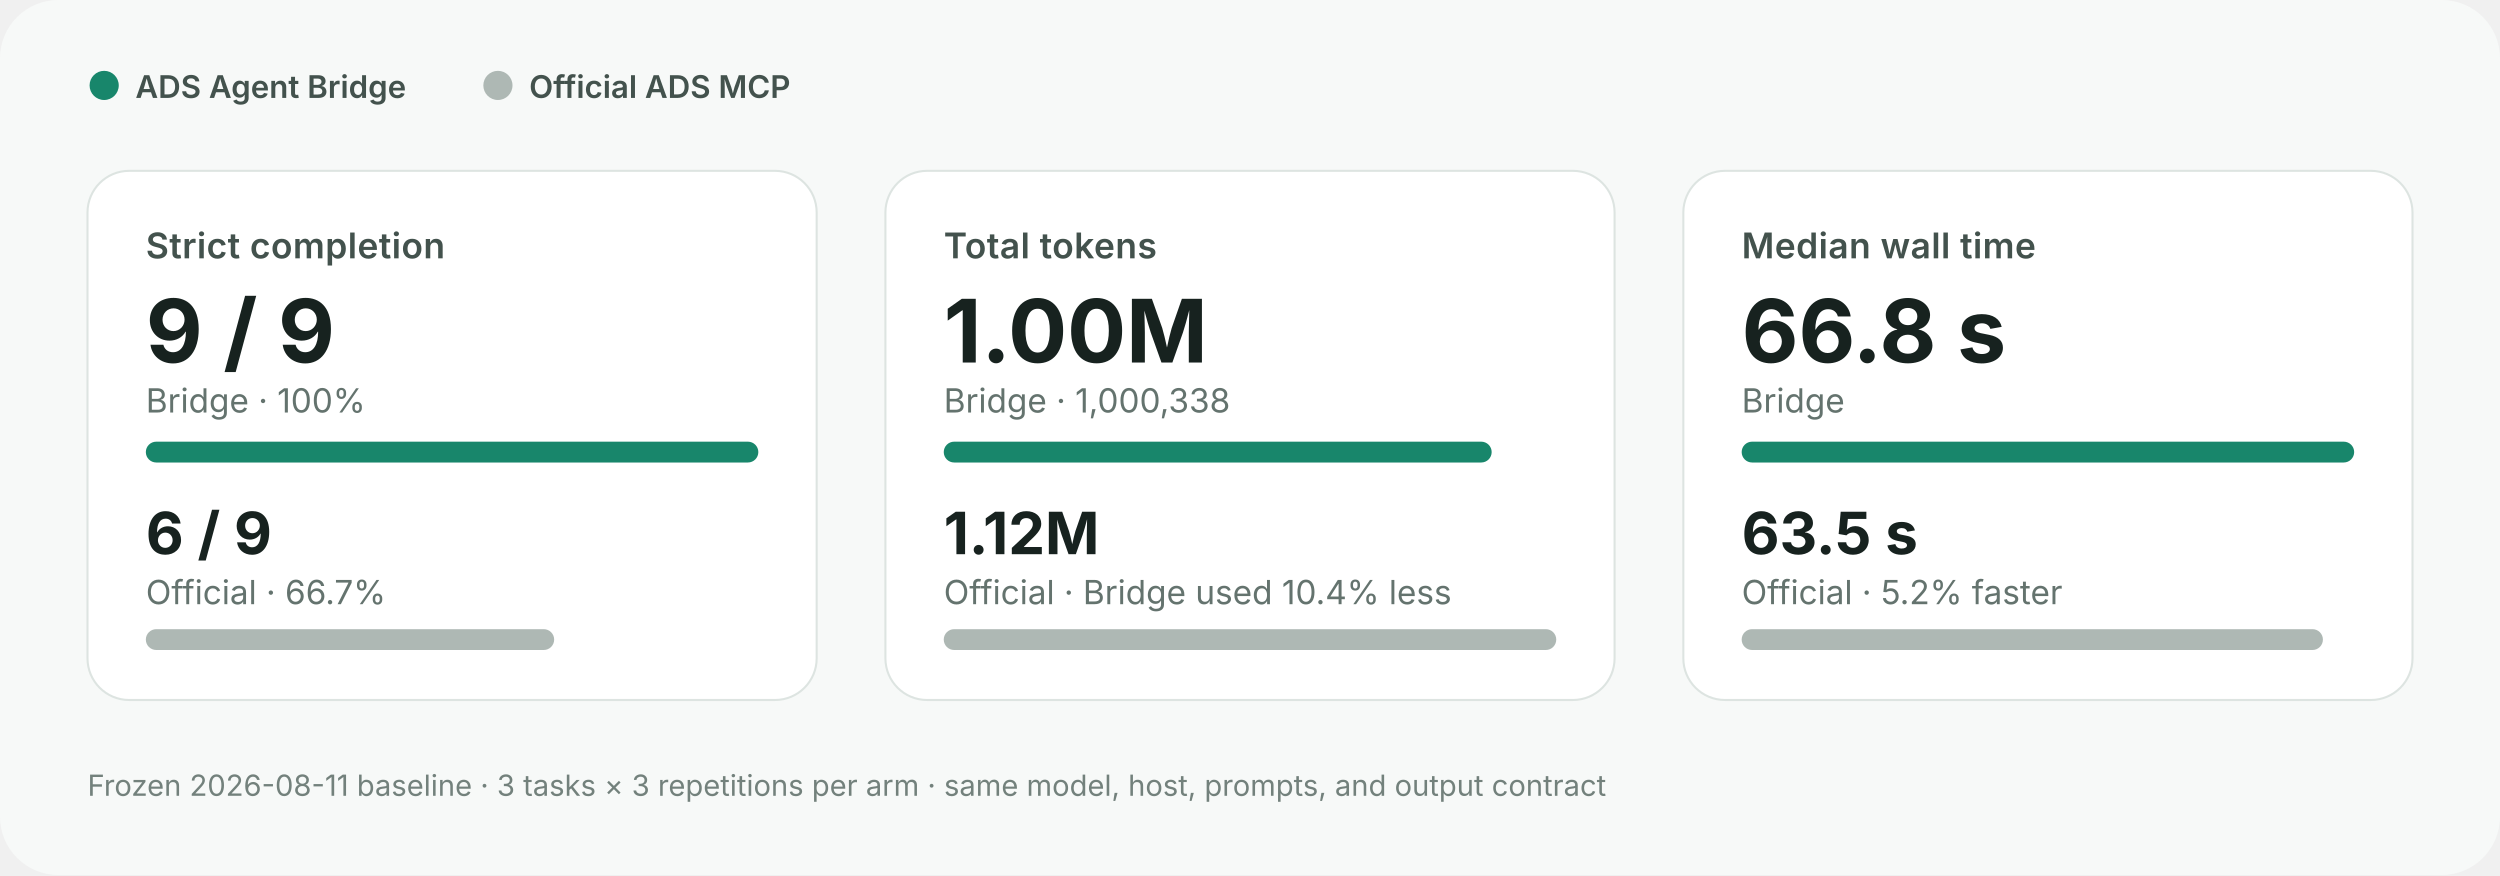
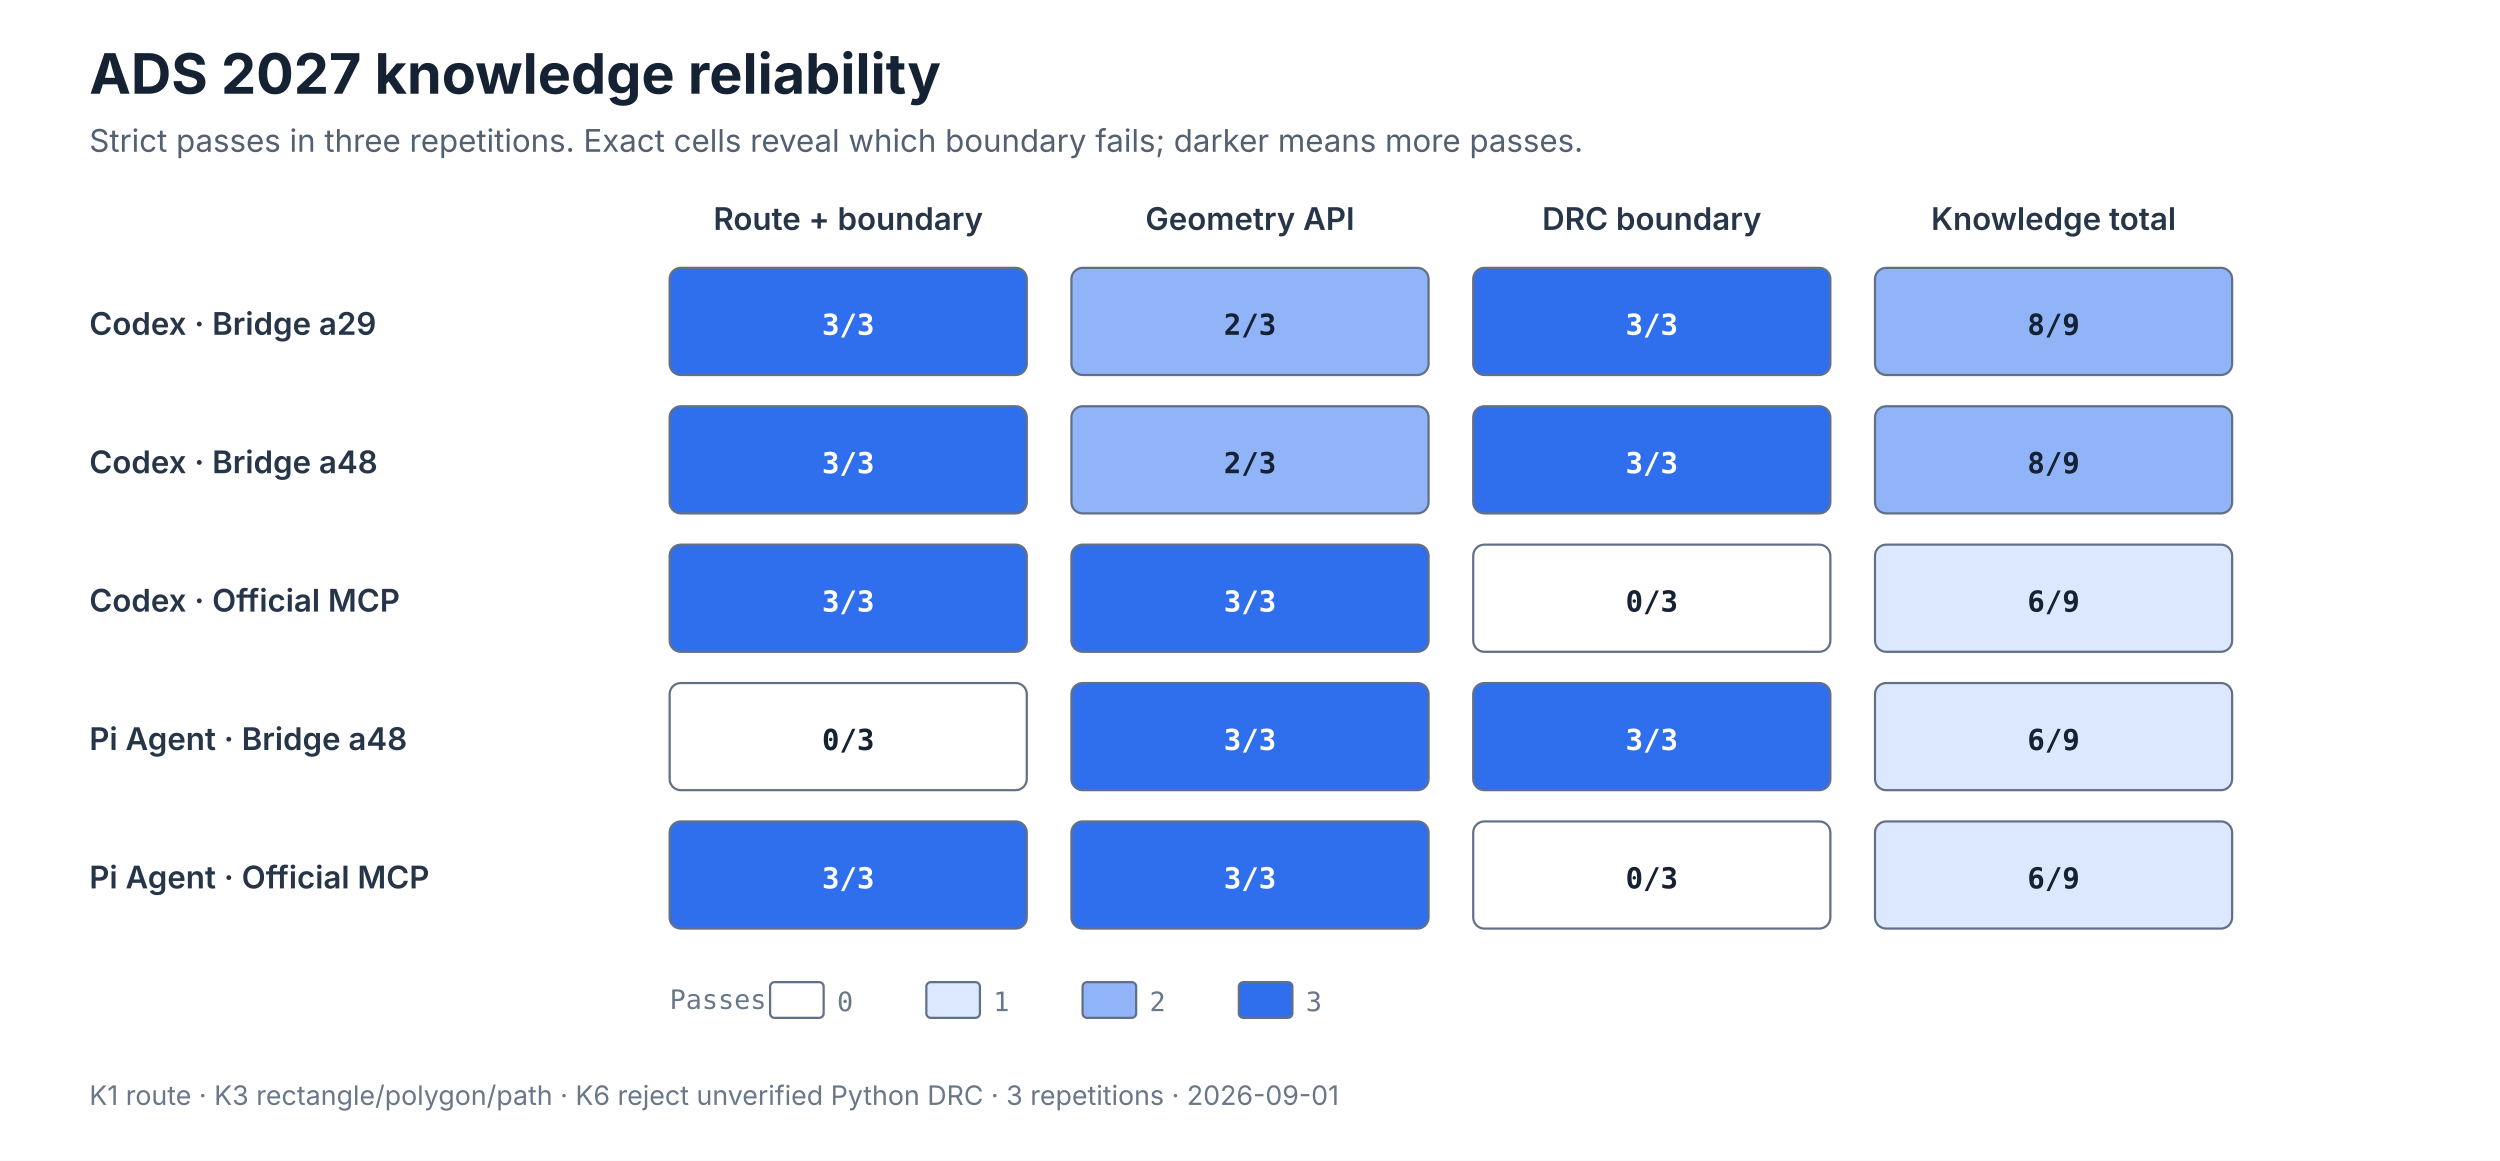
- <svg xmlns="http://www.w3.org/2000/svg" width="1200" height="420" viewBox="0 0 1200 420" role="img" aria-labelledby="title desc">
-   <defs>
-     <style>
-       .label{font:600 17px Inter,Segoe UI,Arial,sans-serif;fill:#43524d;letter-spacing:.2px}
-       .value{font:700 42px Inter,Segoe UI,Arial,sans-serif;fill:#17221f}
-       .note{font:400 16px Inter,Segoe UI,Arial,sans-serif;fill:#64736e}
-       .legend{font:600 15px Inter,Segoe UI,Arial,sans-serif;fill:#43524d}
-       .footer{font:400 14px Inter,Segoe UI,Arial,sans-serif;fill:#73817c}
-     </style>
-   </defs>
-   <rect width="1200" height="420" rx="28" fill="#f7f9f8" />
-   <g transform="translate(42 32)">
-     <circle cx="8" cy="9" r="7" fill="#18866b" />
-     <text x="23" y="15" class="legend">ADS Agent Bridge</text>
-     <circle cx="197" cy="9" r="7" fill="#aeb8b4" />
-     <text x="212" y="15" class="legend">Official ADS MCP</text>
-   </g>
-   <g transform="translate(42 82)">
-     <rect width="350" height="254" rx="20" fill="#ffffff" stroke="#dde4e1" />
-     <text x="28" y="42" class="label">Strict completion</text>
-     <text x="28" y="92" class="value">9 / 9</text>
-     <text x="28" y="116" class="note">Bridge · 100%</text>
-     <rect x="28" y="130" width="294" height="10" rx="5" fill="#18866b" />
-     <text x="28" y="184" class="value" style="font-size:28px">6 / 9</text>
-     <text x="28" y="208" class="note">Official · 66.7%</text>
-     <rect x="28" y="220" width="196" height="10" rx="5" fill="#aeb8b4" />
-   </g>
-   <g transform="translate(425 82)">
-     <rect width="350" height="254" rx="20" fill="#ffffff" stroke="#dde4e1" />
-     <text x="28" y="42" class="label">Total tokens</text>
-     <text x="28" y="92" class="value">1.00M</text>
-     <text x="28" y="116" class="note">Bridge · 1,000,338</text>
-     <rect x="28" y="130" width="263" height="10" rx="5" fill="#18866b" />
-     <text x="28" y="184" class="value" style="font-size:28px">1.12M</text>
-     <text x="28" y="208" class="note">Official · Bridge used 10.4% less</text>
-     <rect x="28" y="220" width="294" height="10" rx="5" fill="#aeb8b4" />
-   </g>
-   <g transform="translate(808 82)">
-     <rect width="350" height="254" rx="20" fill="#ffffff" stroke="#dde4e1" />
-     <text x="28" y="42" class="label">Median wall time</text>
-     <text x="28" y="92" class="value">66.8 s</text>
-     <text x="28" y="116" class="note">Bridge</text>
-     <rect x="28" y="130" width="294" height="10" rx="5" fill="#18866b" />
-     <text x="28" y="184" class="value" style="font-size:28px">63.5 s</text>
-     <text x="28" y="208" class="note">Official · 5.2% faster</text>
-     <rect x="28" y="220" width="279" height="10" rx="5" fill="#aeb8b4" />
-   </g>
-   <text x="42" y="382" class="footer">Frozen 2026-08-11 baseline · 3 tasks × 3 repetitions per arm · same model, host, prompts, and output contract</text>
+ <svg xmlns="http://www.w3.org/2000/svg" width="1120" height="520" viewBox="0 0 1120 520" role="img" aria-labelledby="title desc">
+   <style>
+     .title{font:700 25px Inter,Segoe UI,sans-serif;fill:#152233}
+     .subtitle{font:14px Inter,Segoe UI,sans-serif;fill:#526071}
+     .label{font:600 14px Inter,Segoe UI,sans-serif;fill:#263548}
+     .value{font:700 13px ui-monospace,SFMono-Regular,Consolas,monospace;fill:#152233}
+     .axis{font:12px ui-monospace,SFMono-Regular,Consolas,monospace;fill:#697789}
+     .note{font:12px Inter,Segoe UI,sans-serif;fill:#697789}
+     .grid{stroke:#dfe5ec;stroke-width:1}
+   </style>
+   <rect width="1120" height="100%" fill="#ffffff" />
+   <text x="40" y="42" class="title" text-anchor="start">ADS 2027 knowledge reliability</text>
+   <text x="40" y="68" class="subtitle" text-anchor="start">Strict passes in three repetitions. Exact cells reveal which boundary fails; darker means more passes.</text>
+   <text x="380" y="103" class="label" text-anchor="middle">Route + boundary</text>
+   <text x="560" y="103" class="label" text-anchor="middle">Geometry API</text>
+   <text x="740" y="103" class="label" text-anchor="middle">DRC boundary</text>
+   <text x="920" y="103" class="label" text-anchor="middle">Knowledge total</text>
+   <text x="40" y="150" class="label" text-anchor="start">Codex · Bridge a29</text>
+   <rect x="300" y="120" width="160" height="48" rx="5" fill="#2f6fed" stroke="#627086" />
+   <text x="380" y="150" text-anchor="middle" class="value" fill="#ffffff" style="fill:#ffffff">3/3</text>
+   <rect x="480" y="120" width="160" height="48" rx="5" fill="#91b3f7" stroke="#627086" />
+   <text x="560" y="150" text-anchor="middle" class="value" fill="#152233" style="fill:#152233">2/3</text>
+   <rect x="660" y="120" width="160" height="48" rx="5" fill="#2f6fed" stroke="#627086" />
+   <text x="740" y="150" text-anchor="middle" class="value" fill="#ffffff" style="fill:#ffffff">3/3</text>
+   <rect x="840" y="120" width="160" height="48" rx="5" fill="#91b3f7" stroke="#627086" />
+   <text x="920" y="150" text-anchor="middle" class="value" style="fill:#152233">8/9</text>
+   <text x="40" y="212" class="label" text-anchor="start">Codex · Bridge a48</text>
+   <rect x="300" y="182" width="160" height="48" rx="5" fill="#2f6fed" stroke="#627086" />
+   <text x="380" y="212" text-anchor="middle" class="value" fill="#ffffff" style="fill:#ffffff">3/3</text>
+   <rect x="480" y="182" width="160" height="48" rx="5" fill="#91b3f7" stroke="#627086" />
+   <text x="560" y="212" text-anchor="middle" class="value" fill="#152233" style="fill:#152233">2/3</text>
+   <rect x="660" y="182" width="160" height="48" rx="5" fill="#2f6fed" stroke="#627086" />
+   <text x="740" y="212" text-anchor="middle" class="value" fill="#ffffff" style="fill:#ffffff">3/3</text>
+   <rect x="840" y="182" width="160" height="48" rx="5" fill="#91b3f7" stroke="#627086" />
+   <text x="920" y="212" text-anchor="middle" class="value" style="fill:#152233">8/9</text>
+   <text x="40" y="274" class="label" text-anchor="start">Codex · Official MCP</text>
+   <rect x="300" y="244" width="160" height="48" rx="5" fill="#2f6fed" stroke="#627086" />
+   <text x="380" y="274" text-anchor="middle" class="value" fill="#ffffff" style="fill:#ffffff">3/3</text>
+   <rect x="480" y="244" width="160" height="48" rx="5" fill="#2f6fed" stroke="#627086" />
+   <text x="560" y="274" text-anchor="middle" class="value" fill="#ffffff" style="fill:#ffffff">3/3</text>
+   <rect x="660" y="244" width="160" height="48" rx="5" fill="#ffffff" stroke="#627086" />
+   <text x="740" y="274" text-anchor="middle" class="value" fill="#152233" style="fill:#152233">0/3</text>
+   <rect x="840" y="244" width="160" height="48" rx="5" fill="#dce8ff" stroke="#627086" />
+   <text x="920" y="274" text-anchor="middle" class="value" style="fill:#152233">6/9</text>
+   <text x="40" y="336" class="label" text-anchor="start">Pi Agent · Bridge a48</text>
+   <rect x="300" y="306" width="160" height="48" rx="5" fill="#ffffff" stroke="#627086" />
+   <text x="380" y="336" text-anchor="middle" class="value" fill="#152233" style="fill:#152233">0/3</text>
+   <rect x="480" y="306" width="160" height="48" rx="5" fill="#2f6fed" stroke="#627086" />
+   <text x="560" y="336" text-anchor="middle" class="value" fill="#ffffff" style="fill:#ffffff">3/3</text>
+   <rect x="660" y="306" width="160" height="48" rx="5" fill="#2f6fed" stroke="#627086" />
+   <text x="740" y="336" text-anchor="middle" class="value" fill="#ffffff" style="fill:#ffffff">3/3</text>
+   <rect x="840" y="306" width="160" height="48" rx="5" fill="#dce8ff" stroke="#627086" />
+   <text x="920" y="336" text-anchor="middle" class="value" style="fill:#152233">6/9</text>
+   <text x="40" y="398" class="label" text-anchor="start">Pi Agent · Official MCP</text>
+   <rect x="300" y="368" width="160" height="48" rx="5" fill="#2f6fed" stroke="#627086" />
+   <text x="380" y="398" text-anchor="middle" class="value" fill="#ffffff" style="fill:#ffffff">3/3</text>
+   <rect x="480" y="368" width="160" height="48" rx="5" fill="#2f6fed" stroke="#627086" />
+   <text x="560" y="398" text-anchor="middle" class="value" fill="#ffffff" style="fill:#ffffff">3/3</text>
+   <rect x="660" y="368" width="160" height="48" rx="5" fill="#ffffff" stroke="#627086" />
+   <text x="740" y="398" text-anchor="middle" class="value" fill="#152233" style="fill:#152233">0/3</text>
+   <rect x="840" y="368" width="160" height="48" rx="5" fill="#dce8ff" stroke="#627086" />
+   <text x="920" y="398" text-anchor="middle" class="value" style="fill:#152233">6/9</text>
+   <text x="300" y="452" class="axis" text-anchor="start">Passes:</text>
+   <rect x="345" y="440" width="24" height="16" rx="2" fill="#ffffff" stroke="#627086" />
+   <text x="375" y="453" class="axis" text-anchor="start">0</text>
+   <rect x="415" y="440" width="24" height="16" rx="2" fill="#dce8ff" stroke="#627086" />
+   <text x="445" y="453" class="axis" text-anchor="start">1</text>
+   <rect x="485" y="440" width="24" height="16" rx="2" fill="#91b3f7" stroke="#627086" />
+   <text x="515" y="453" class="axis" text-anchor="start">2</text>
+   <rect x="555" y="440" width="24" height="16" rx="2" fill="#2f6fed" stroke="#627086" />
+   <text x="585" y="453" class="axis" text-anchor="start">3</text>
+   <text x="40" y="495" class="note" text-anchor="start">K1 route · K3 rectangle/polygon/path · K6 reject unverified Python DRC · 3 repetitions · 2026-09-01</text>
</svg>
